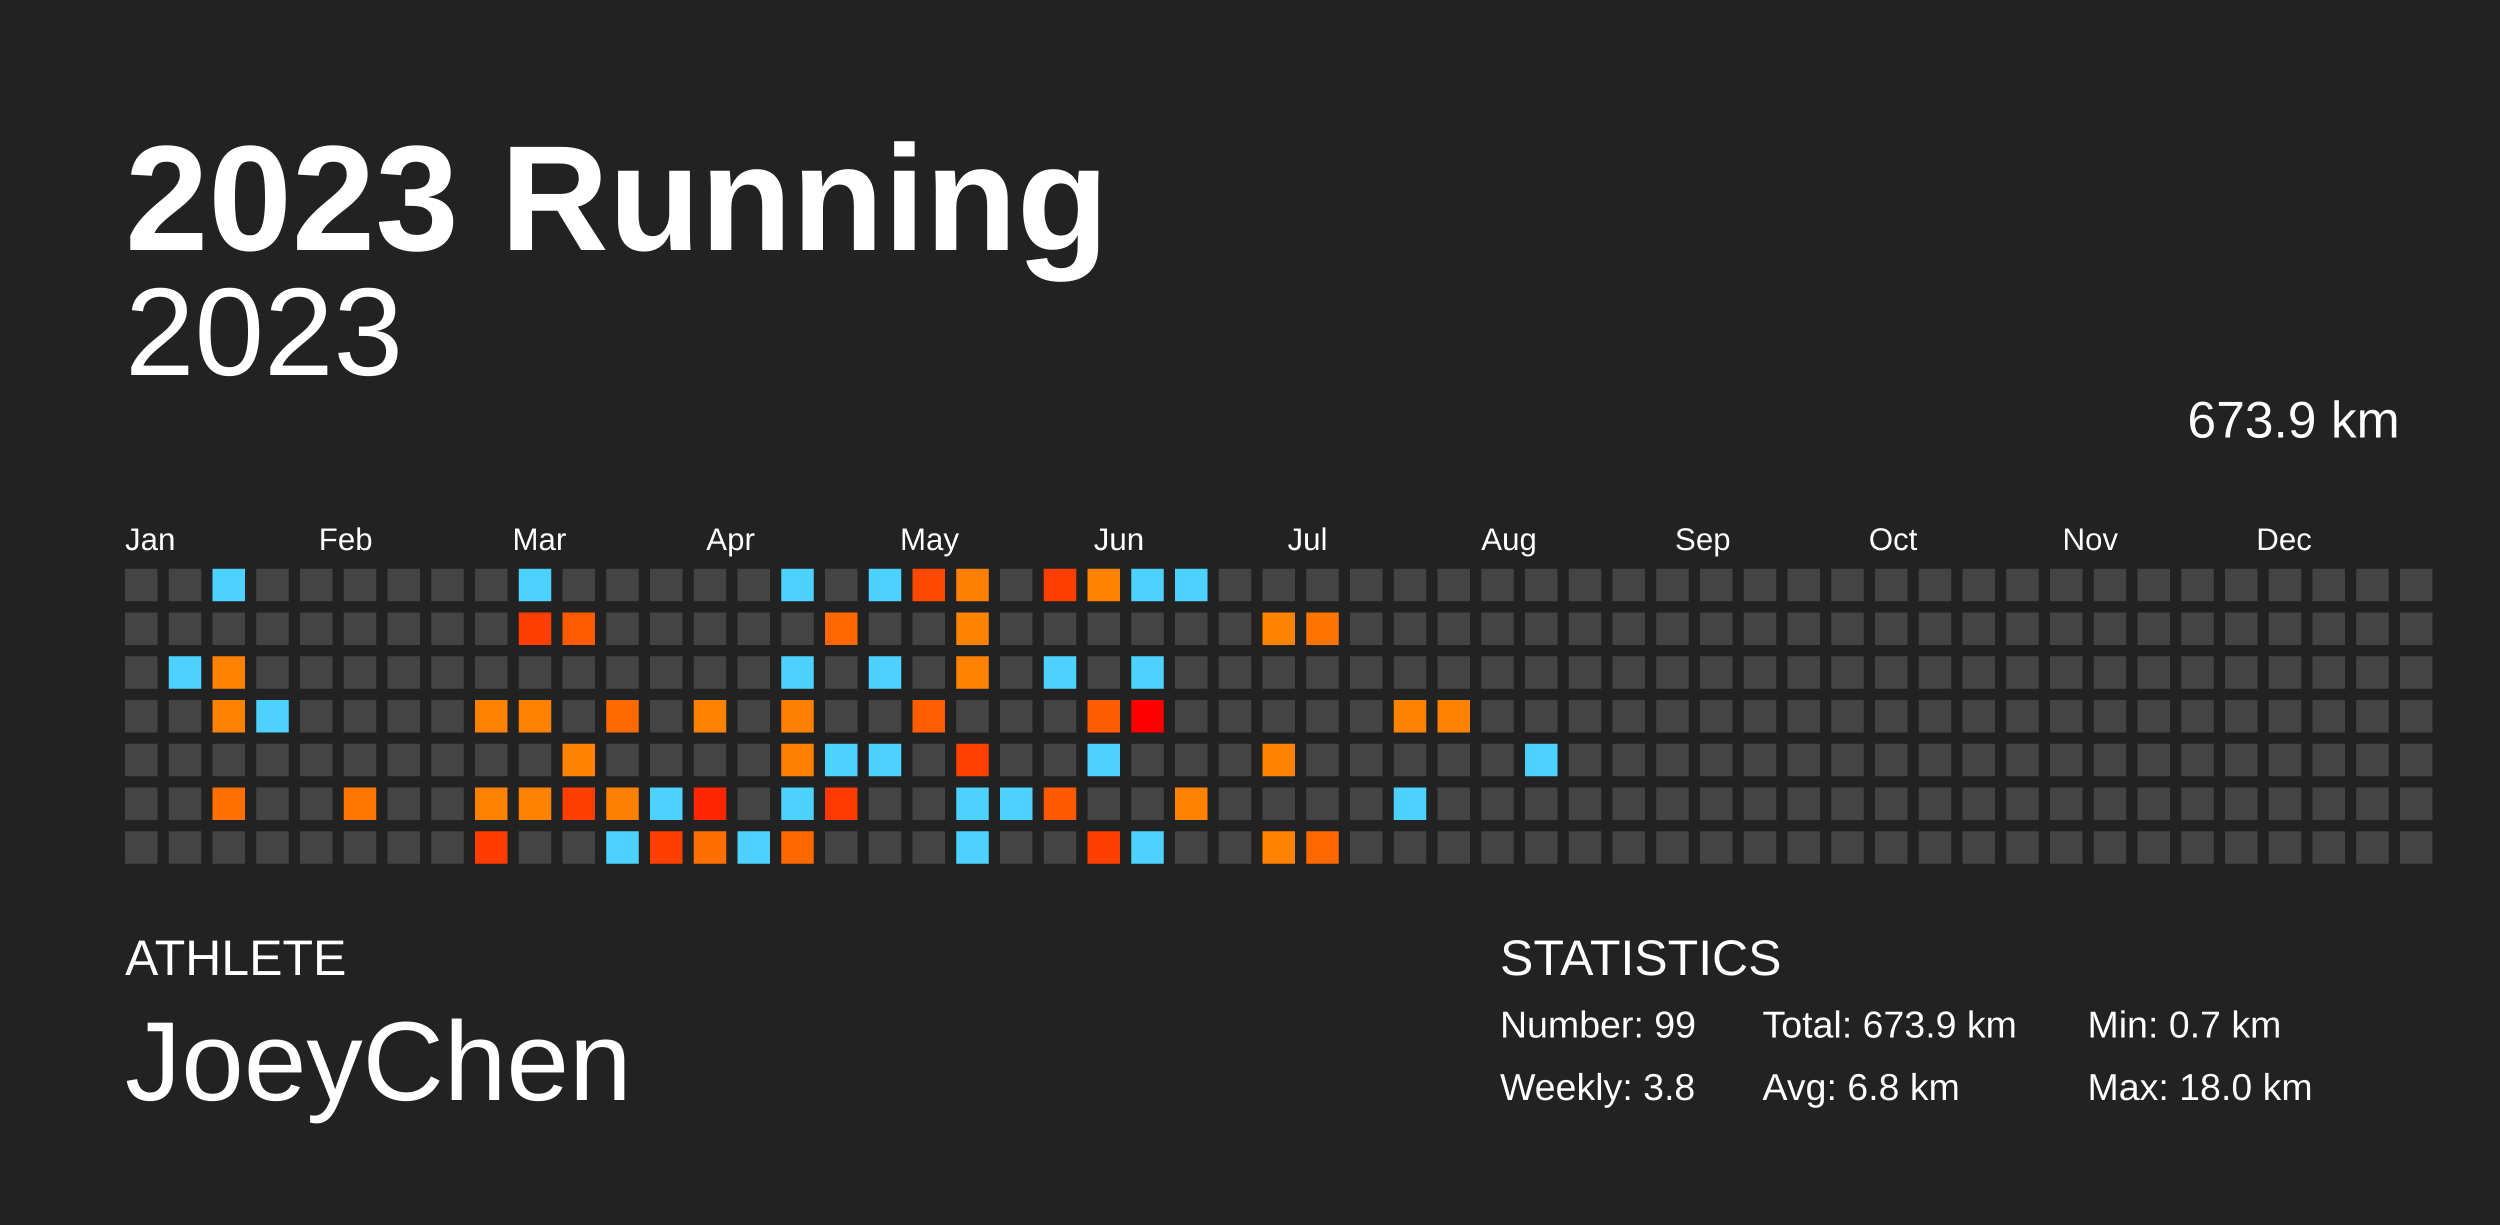
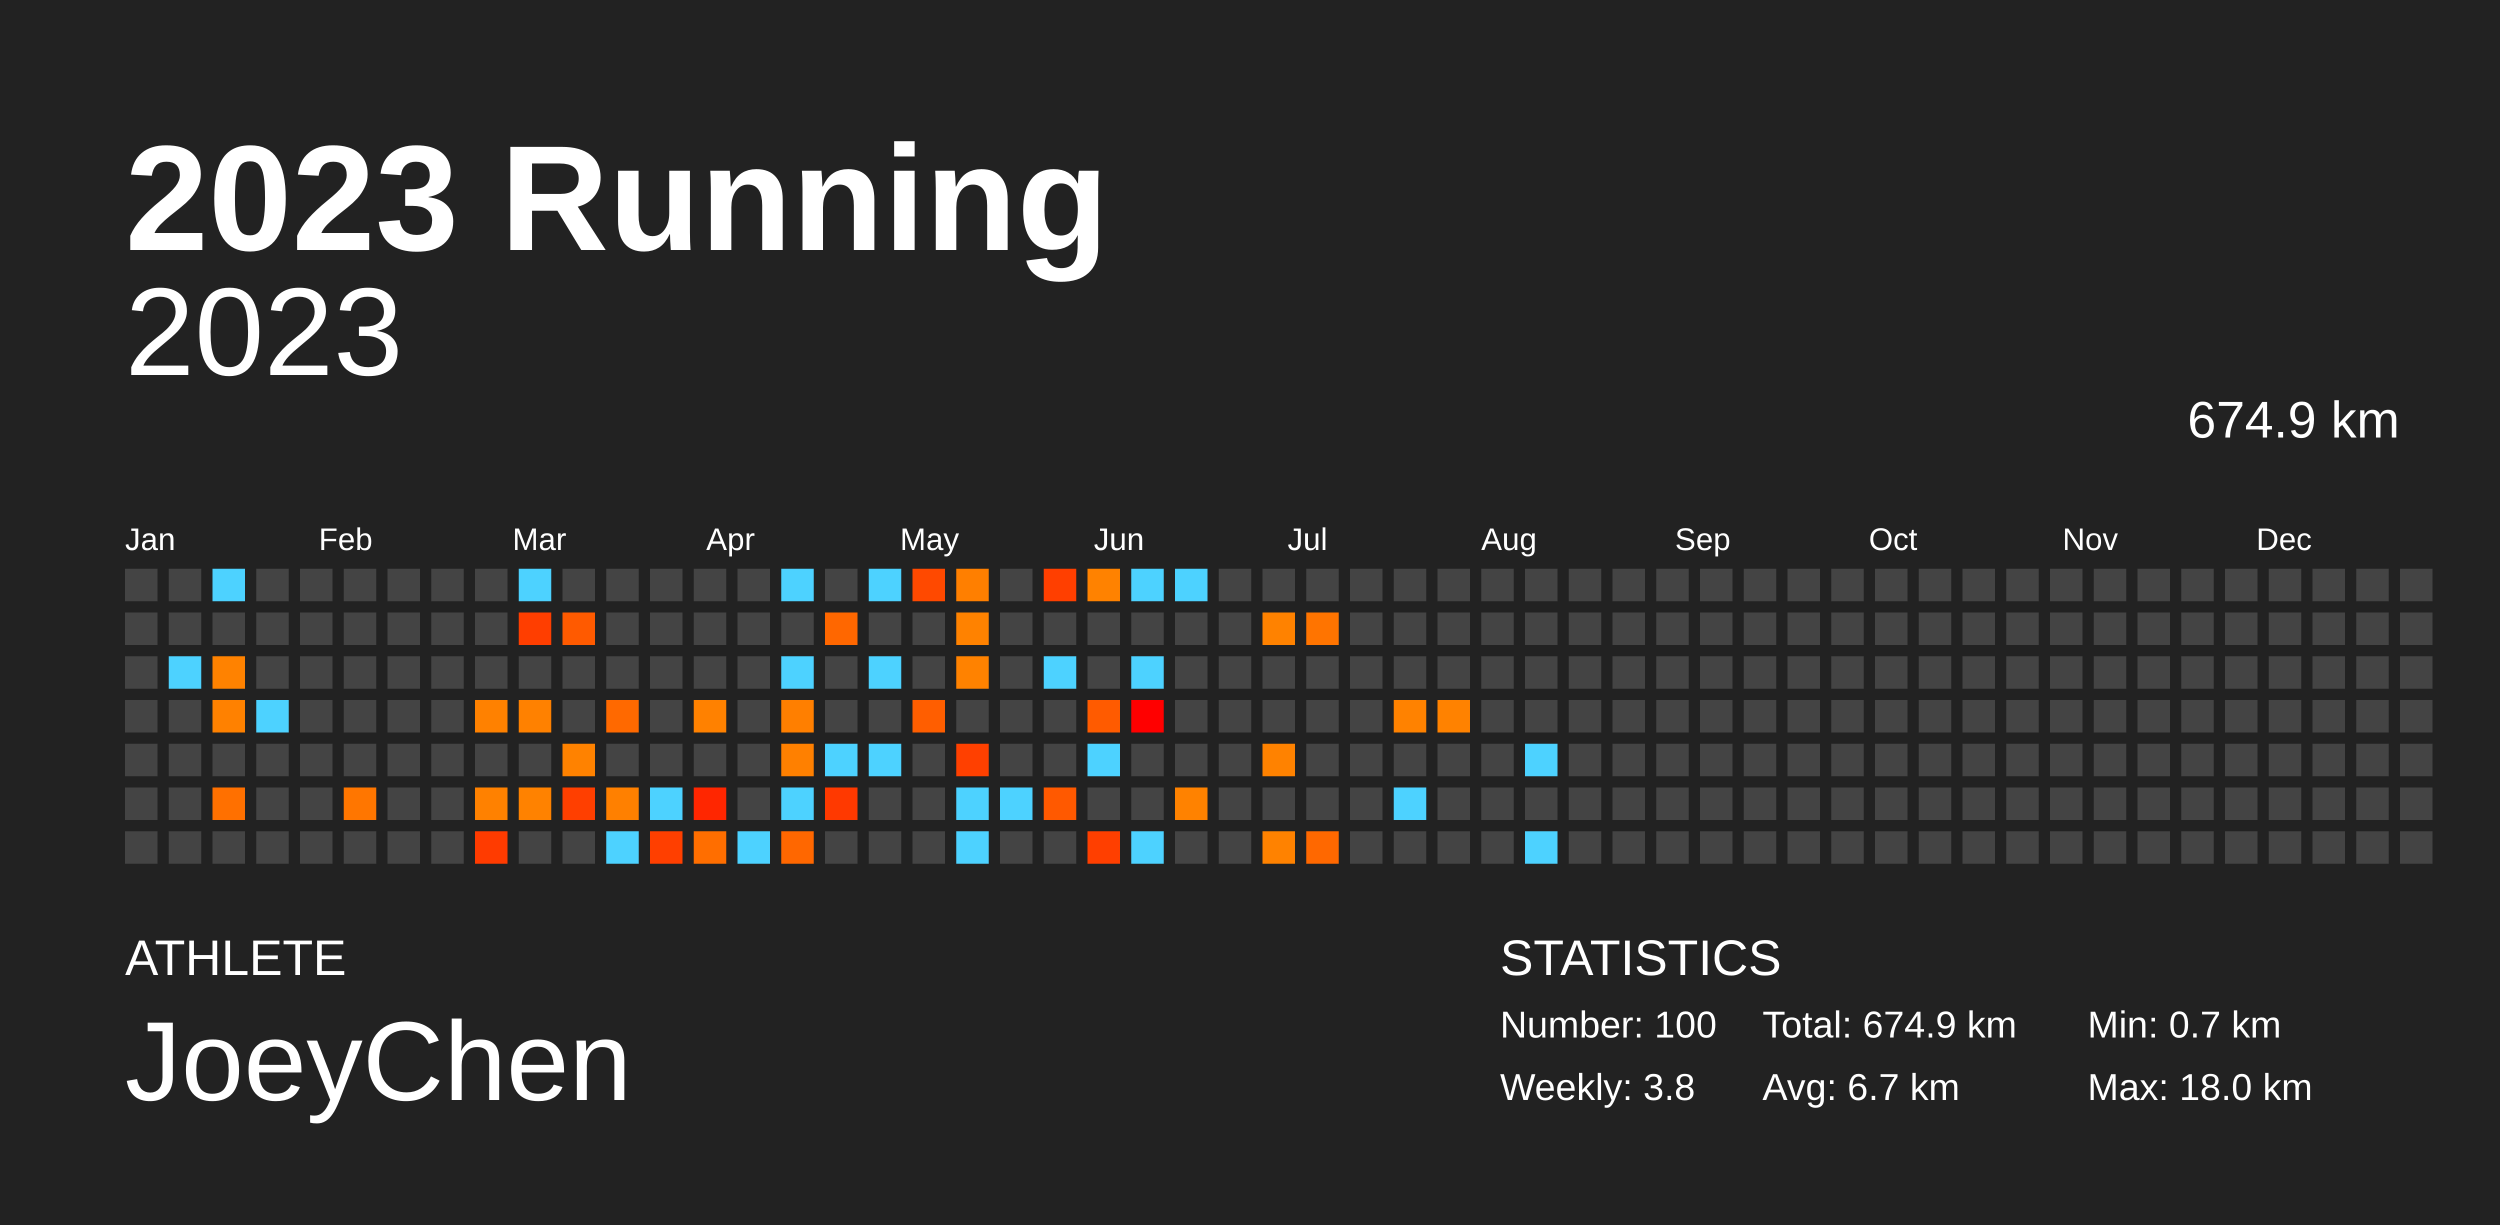
<svg xmlns="http://www.w3.org/2000/svg" baseProfile="full" height="98mm" version="1.1" viewBox="0,0,200,98" width="200mm">
  <defs />
  <rect fill="#222222" height="98" width="200" x="0" y="0" />
  <text fill="#FFFFFF" style="font-size:12px; font-family:Arial; font-weight:bold;" x="10" y="20">2023 Running</text>
  <text fill="#FFFFFF" style="font-size:4px; font-family:Arial" x="10" y="78">ATHLETE</text>
  <text fill="#FFFFFF" style="font-size:9px; font-family:Arial" x="10" y="88">JoeyChen</text>
  <text fill="#FFFFFF" style="font-size:4px; font-family:Arial" x="120" y="78">STATISTICS</text>
-   <text fill="#FFFFFF" style="font-size:3px; font-family:Arial" x="120" y="83">Number: 99</text>
+   <text fill="#FFFFFF" style="font-size:3px; font-family:Arial" x="120" y="83">Number: 100</text>
  <text fill="#FFFFFF" style="font-size:3px; font-family:Arial" x="120" y="88">Weekly: 3.8</text>
-   <text fill="#FFFFFF" style="font-size:3px; font-family:Arial" x="141" y="83">Total: 673.9 km</text>
-   <text fill="#FFFFFF" style="font-size:3px; font-family:Arial" x="141" y="88">Avg: 6.8 km</text>
+   <text fill="#FFFFFF" style="font-size:3px; font-family:Arial" x="141" y="83">Total: 674.9 km</text>
+   <text fill="#FFFFFF" style="font-size:3px; font-family:Arial" x="141" y="88">Avg: 6.7 km</text>
  <text fill="#FFFFFF" style="font-size:3px; font-family:Arial" x="167" y="83">Min: 0.7 km</text>
  <text fill="#FFFFFF" style="font-size:3px; font-family:Arial" x="167" y="88">Max: 18.0 km</text>
  <text alignment-baseline="hanging" fill="#FFFFFF" style="font-size:10.0px; font-family:Arial;" x="10" y="30">2023</text>
-   <text alignment-baseline="hanging" fill="#FFFFFF" style="font-size:4.125px; font-family:Arial;" x="175" y="35">673.9 km</text>
+   <text alignment-baseline="hanging" fill="#FFFFFF" style="font-size:4.125px; font-family:Arial;" x="175" y="35">674.9 km</text>
  <text fill="#FFFFFF" style="font-size:2.5px; font-family:Arial" x="10.0" y="44">Jan</text>
  <text fill="#FFFFFF" style="font-size:2.5px; font-family:Arial" x="25.5" y="44">Feb</text>
  <text fill="#FFFFFF" style="font-size:2.5px; font-family:Arial" x="41.0" y="44">Mar</text>
  <text fill="#FFFFFF" style="font-size:2.5px; font-family:Arial" x="56.5" y="44">Apr</text>
  <text fill="#FFFFFF" style="font-size:2.5px; font-family:Arial" x="72.0" y="44">May</text>
  <text fill="#FFFFFF" style="font-size:2.5px; font-family:Arial" x="87.5" y="44">Jun</text>
  <text fill="#FFFFFF" style="font-size:2.5px; font-family:Arial" x="103.0" y="44">Jul</text>
  <text fill="#FFFFFF" style="font-size:2.5px; font-family:Arial" x="118.5" y="44">Aug</text>
  <text fill="#FFFFFF" style="font-size:2.5px; font-family:Arial" x="134.0" y="44">Sep</text>
  <text fill="#FFFFFF" style="font-size:2.5px; font-family:Arial" x="149.5" y="44">Oct</text>
  <text fill="#FFFFFF" style="font-size:2.5px; font-family:Arial" x="165.0" y="44">Nov</text>
  <text fill="#FFFFFF" style="font-size:2.5px; font-family:Arial" x="180.5" y="44">Dec</text>
  <rect fill="#444444" height="2.6" width="2.6" x="10.0" y="45.5" />
  <rect fill="#444444" height="2.6" width="2.6" x="10.0" y="49.0" />
  <rect fill="#444444" height="2.6" width="2.6" x="10.0" y="52.5" />
  <rect fill="#444444" height="2.6" width="2.6" x="10.0" y="56.0" />
  <rect fill="#444444" height="2.6" width="2.6" x="10.0" y="59.5" />
  <rect fill="#444444" height="2.6" width="2.6" x="10.0" y="63.0" />
  <rect fill="#444444" height="2.6" width="2.6" x="10.0" y="66.5" />
  <rect fill="#444444" height="2.6" width="2.6" x="13.5" y="45.5" />
  <rect fill="#444444" height="2.6" width="2.6" x="13.5" y="49.0" />
  <rect fill="#4dd2ff" height="2.6" width="2.6" x="13.5" y="52.5" />
  <rect fill="#444444" height="2.6" width="2.6" x="13.5" y="56.0" />
  <rect fill="#444444" height="2.6" width="2.6" x="13.5" y="59.5" />
  <rect fill="#444444" height="2.6" width="2.6" x="13.5" y="63.0" />
  <rect fill="#444444" height="2.6" width="2.6" x="13.5" y="66.5" />
  <rect fill="#4dd2ff" height="2.6" width="2.6" x="17.0" y="45.5" />
  <rect fill="#444444" height="2.6" width="2.6" x="17.0" y="49.0" />
  <rect fill="#ff8200" height="2.6" width="2.6" x="17.0" y="52.5" />
  <rect fill="#ff8100" height="2.6" width="2.6" x="17.0" y="56.0" />
  <rect fill="#444444" height="2.6" width="2.6" x="17.0" y="59.5" />
  <rect fill="#ff7000" height="2.6" width="2.6" x="17.0" y="63.0" />
  <rect fill="#444444" height="2.6" width="2.6" x="17.0" y="66.5" />
  <rect fill="#444444" height="2.6" width="2.6" x="20.5" y="45.5" />
  <rect fill="#444444" height="2.6" width="2.6" x="20.5" y="49.0" />
  <rect fill="#444444" height="2.6" width="2.6" x="20.5" y="52.5" />
  <rect fill="#4dd2ff" height="2.6" width="2.6" x="20.5" y="56.0" />
  <rect fill="#444444" height="2.6" width="2.6" x="20.5" y="59.5" />
  <rect fill="#444444" height="2.6" width="2.6" x="20.5" y="63.0" />
  <rect fill="#444444" height="2.6" width="2.6" x="20.5" y="66.5" />
  <rect fill="#444444" height="2.6" width="2.6" x="24.0" y="45.5" />
  <rect fill="#444444" height="2.6" width="2.6" x="24.0" y="49.0" />
  <rect fill="#444444" height="2.6" width="2.6" x="24.0" y="52.5" />
  <rect fill="#444444" height="2.6" width="2.6" x="24.0" y="56.0" />
  <rect fill="#444444" height="2.6" width="2.6" x="24.0" y="59.5" />
  <rect fill="#444444" height="2.6" width="2.6" x="24.0" y="63.0" />
  <rect fill="#444444" height="2.6" width="2.6" x="24.0" y="66.5" />
  <rect fill="#444444" height="2.6" width="2.6" x="27.5" y="45.5" />
  <rect fill="#444444" height="2.6" width="2.6" x="27.5" y="49.0" />
  <rect fill="#444444" height="2.6" width="2.6" x="27.5" y="52.5" />
  <rect fill="#444444" height="2.6" width="2.6" x="27.5" y="56.0" />
  <rect fill="#444444" height="2.6" width="2.6" x="27.5" y="59.5" />
  <rect fill="#ff7600" height="2.6" width="2.6" x="27.5" y="63.0" />
  <rect fill="#444444" height="2.6" width="2.6" x="27.5" y="66.5" />
  <rect fill="#444444" height="2.6" width="2.6" x="31.0" y="45.5" />
  <rect fill="#444444" height="2.6" width="2.6" x="31.0" y="49.0" />
  <rect fill="#444444" height="2.6" width="2.6" x="31.0" y="52.5" />
  <rect fill="#444444" height="2.6" width="2.6" x="31.0" y="56.0" />
  <rect fill="#444444" height="2.6" width="2.6" x="31.0" y="59.5" />
  <rect fill="#444444" height="2.6" width="2.6" x="31.0" y="63.0" />
  <rect fill="#444444" height="2.6" width="2.6" x="31.0" y="66.5" />
  <rect fill="#444444" height="2.6" width="2.6" x="34.5" y="45.5" />
  <rect fill="#444444" height="2.6" width="2.6" x="34.5" y="49.0" />
  <rect fill="#444444" height="2.6" width="2.6" x="34.5" y="52.5" />
  <rect fill="#444444" height="2.6" width="2.6" x="34.5" y="56.0" />
  <rect fill="#444444" height="2.6" width="2.6" x="34.5" y="59.5" />
  <rect fill="#444444" height="2.6" width="2.6" x="34.5" y="63.0" />
  <rect fill="#444444" height="2.6" width="2.6" x="34.5" y="66.5" />
  <rect fill="#444444" height="2.6" width="2.6" x="38.0" y="45.5" />
  <rect fill="#444444" height="2.6" width="2.6" x="38.0" y="49.0" />
  <rect fill="#444444" height="2.6" width="2.6" x="38.0" y="52.5" />
  <rect fill="#ff8100" height="2.6" width="2.6" x="38.0" y="56.0" />
  <rect fill="#444444" height="2.6" width="2.6" x="38.0" y="59.5" />
  <rect fill="#ff8100" height="2.6" width="2.6" x="38.0" y="63.0" />
  <rect fill="#ff3b00" height="2.6" width="2.6" x="38.0" y="66.5" />
  <rect fill="#4dd2ff" height="2.6" width="2.6" x="41.5" y="45.5" />
  <rect fill="#ff3e00" height="2.6" width="2.6" x="41.5" y="49.0" />
  <rect fill="#444444" height="2.6" width="2.6" x="41.5" y="52.5" />
  <rect fill="#ff8100" height="2.6" width="2.6" x="41.5" y="56.0" />
  <rect fill="#444444" height="2.6" width="2.6" x="41.5" y="59.5" />
  <rect fill="#ff8200" height="2.6" width="2.6" x="41.5" y="63.0" />
  <rect fill="#444444" height="2.6" width="2.6" x="41.5" y="66.5" />
  <rect fill="#444444" height="2.6" width="2.6" x="45.0" y="45.5" />
  <rect fill="#ff5a00" height="2.6" width="2.6" x="45.0" y="49.0" />
  <rect fill="#444444" height="2.6" width="2.6" x="45.0" y="52.5" />
  <rect fill="#444444" height="2.6" width="2.6" x="45.0" y="56.0" />
  <rect fill="#ff8200" height="2.6" width="2.6" x="45.0" y="59.5" />
  <rect fill="#ff3f00" height="2.6" width="2.6" x="45.0" y="63.0" />
  <rect fill="#444444" height="2.6" width="2.6" x="45.0" y="66.5" />
  <rect fill="#444444" height="2.6" width="2.6" x="48.5" y="45.5" />
  <rect fill="#444444" height="2.6" width="2.6" x="48.5" y="49.0" />
  <rect fill="#444444" height="2.6" width="2.6" x="48.5" y="52.5" />
  <rect fill="#ff6900" height="2.6" width="2.6" x="48.5" y="56.0" />
  <rect fill="#444444" height="2.6" width="2.6" x="48.5" y="59.5" />
  <rect fill="#ff8000" height="2.6" width="2.6" x="48.5" y="63.0" />
  <rect fill="#4dd2ff" height="2.6" width="2.6" x="48.5" y="66.5" />
  <rect fill="#444444" height="2.6" width="2.6" x="52.0" y="45.5" />
  <rect fill="#444444" height="2.6" width="2.6" x="52.0" y="49.0" />
  <rect fill="#444444" height="2.6" width="2.6" x="52.0" y="52.5" />
  <rect fill="#444444" height="2.6" width="2.6" x="52.0" y="56.0" />
  <rect fill="#444444" height="2.6" width="2.6" x="52.0" y="59.5" />
  <rect fill="#4dd2ff" height="2.6" width="2.6" x="52.0" y="63.0" />
  <rect fill="#ff3f00" height="2.6" width="2.6" x="52.0" y="66.5" />
  <rect fill="#444444" height="2.6" width="2.6" x="55.5" y="45.5" />
  <rect fill="#444444" height="2.6" width="2.6" x="55.5" y="49.0" />
  <rect fill="#444444" height="2.6" width="2.6" x="55.5" y="52.5" />
  <rect fill="#ff8100" height="2.6" width="2.6" x="55.5" y="56.0" />
  <rect fill="#444444" height="2.6" width="2.6" x="55.5" y="59.5" />
  <rect fill="#ff2600" height="2.6" width="2.6" x="55.5" y="63.0" />
  <rect fill="#ff6e00" height="2.6" width="2.6" x="55.5" y="66.5" />
  <rect fill="#444444" height="2.6" width="2.6" x="59.0" y="45.5" />
  <rect fill="#444444" height="2.6" width="2.6" x="59.0" y="49.0" />
  <rect fill="#444444" height="2.6" width="2.6" x="59.0" y="52.5" />
  <rect fill="#444444" height="2.6" width="2.6" x="59.0" y="56.0" />
  <rect fill="#444444" height="2.6" width="2.6" x="59.0" y="59.5" />
  <rect fill="#444444" height="2.6" width="2.6" x="59.0" y="63.0" />
  <rect fill="#4dd2ff" height="2.6" width="2.6" x="59.0" y="66.5" />
  <rect fill="#4dd2ff" height="2.6" width="2.6" x="62.5" y="45.5" />
  <rect fill="#444444" height="2.6" width="2.6" x="62.5" y="49.0" />
  <rect fill="#4dd2ff" height="2.6" width="2.6" x="62.5" y="52.5" />
  <rect fill="#ff7f00" height="2.6" width="2.6" x="62.5" y="56.0" />
  <rect fill="#ff8000" height="2.6" width="2.6" x="62.5" y="59.5" />
  <rect fill="#4dd2ff" height="2.6" width="2.6" x="62.5" y="63.0" />
  <rect fill="#ff6700" height="2.6" width="2.6" x="62.5" y="66.5" />
  <rect fill="#444444" height="2.6" width="2.6" x="66.0" y="45.5" />
  <rect fill="#ff6700" height="2.6" width="2.6" x="66.0" y="49.0" />
  <rect fill="#444444" height="2.6" width="2.6" x="66.0" y="52.5" />
  <rect fill="#444444" height="2.6" width="2.6" x="66.0" y="56.0" />
  <rect fill="#4dd2ff" height="2.6" width="2.6" x="66.0" y="59.5" />
  <rect fill="#ff3900" height="2.6" width="2.6" x="66.0" y="63.0" />
  <rect fill="#444444" height="2.6" width="2.6" x="66.0" y="66.5" />
  <rect fill="#4dd2ff" height="2.6" width="2.6" x="69.5" y="45.5" />
  <rect fill="#444444" height="2.6" width="2.6" x="69.5" y="49.0" />
  <rect fill="#4dd2ff" height="2.6" width="2.6" x="69.5" y="52.5" />
  <rect fill="#444444" height="2.6" width="2.6" x="69.5" y="56.0" />
  <rect fill="#4dd2ff" height="2.6" width="2.6" x="69.5" y="59.5" />
  <rect fill="#444444" height="2.6" width="2.6" x="69.5" y="63.0" />
  <rect fill="#444444" height="2.6" width="2.6" x="69.5" y="66.5" />
  <rect fill="#ff4900" height="2.6" width="2.6" x="73.0" y="45.5" />
  <rect fill="#444444" height="2.6" width="2.6" x="73.0" y="49.0" />
  <rect fill="#444444" height="2.6" width="2.6" x="73.0" y="52.5" />
  <rect fill="#ff5e00" height="2.6" width="2.6" x="73.0" y="56.0" />
  <rect fill="#444444" height="2.6" width="2.6" x="73.0" y="59.5" />
  <rect fill="#444444" height="2.6" width="2.6" x="73.0" y="63.0" />
  <rect fill="#444444" height="2.6" width="2.6" x="73.0" y="66.5" />
  <rect fill="#ff7f00" height="2.6" width="2.6" x="76.5" y="45.5" />
  <rect fill="#ff8200" height="2.6" width="2.6" x="76.5" y="49.0" />
  <rect fill="#ff8200" height="2.6" width="2.6" x="76.5" y="52.5" />
  <rect fill="#444444" height="2.6" width="2.6" x="76.5" y="56.0" />
  <rect fill="#ff4000" height="2.6" width="2.6" x="76.5" y="59.5" />
  <rect fill="#4dd2ff" height="2.6" width="2.6" x="76.5" y="63.0" />
  <rect fill="#4dd2ff" height="2.6" width="2.6" x="76.5" y="66.5" />
  <rect fill="#444444" height="2.6" width="2.6" x="80.0" y="45.5" />
  <rect fill="#444444" height="2.6" width="2.6" x="80.0" y="49.0" />
  <rect fill="#444444" height="2.6" width="2.6" x="80.0" y="52.5" />
  <rect fill="#444444" height="2.6" width="2.6" x="80.0" y="56.0" />
  <rect fill="#444444" height="2.6" width="2.6" x="80.0" y="59.5" />
  <rect fill="#4dd2ff" height="2.6" width="2.6" x="80.0" y="63.0" />
  <rect fill="#444444" height="2.6" width="2.6" x="80.0" y="66.5" />
  <rect fill="#ff3f00" height="2.6" width="2.6" x="83.5" y="45.5" />
  <rect fill="#444444" height="2.6" width="2.6" x="83.5" y="49.0" />
  <rect fill="#4dd2ff" height="2.6" width="2.6" x="83.5" y="52.5" />
  <rect fill="#444444" height="2.6" width="2.6" x="83.5" y="56.0" />
  <rect fill="#444444" height="2.6" width="2.6" x="83.5" y="59.5" />
  <rect fill="#ff5900" height="2.6" width="2.6" x="83.5" y="63.0" />
  <rect fill="#444444" height="2.6" width="2.6" x="83.5" y="66.5" />
  <rect fill="#ff8200" height="2.6" width="2.6" x="87.0" y="45.5" />
  <rect fill="#444444" height="2.6" width="2.6" x="87.0" y="49.0" />
  <rect fill="#444444" height="2.6" width="2.6" x="87.0" y="52.5" />
  <rect fill="#ff5b00" height="2.6" width="2.6" x="87.0" y="56.0" />
  <rect fill="#4dd2ff" height="2.6" width="2.6" x="87.0" y="59.5" />
  <rect fill="#444444" height="2.6" width="2.6" x="87.0" y="63.0" />
  <rect fill="#ff3f00" height="2.6" width="2.6" x="87.0" y="66.5" />
  <rect fill="#4dd2ff" height="2.6" width="2.6" x="90.5" y="45.5" />
  <rect fill="#444444" height="2.6" width="2.6" x="90.5" y="49.0" />
  <rect fill="#4dd2ff" height="2.6" width="2.6" x="90.5" y="52.5" />
  <rect fill="#ff0000" height="2.6" width="2.6" x="90.5" y="56.0" />
  <rect fill="#444444" height="2.6" width="2.6" x="90.5" y="59.5" />
  <rect fill="#444444" height="2.6" width="2.6" x="90.5" y="63.0" />
  <rect fill="#4dd2ff" height="2.6" width="2.6" x="90.5" y="66.5" />
  <rect fill="#4dd2ff" height="2.6" width="2.6" x="94.0" y="45.5" />
  <rect fill="#444444" height="2.6" width="2.6" x="94.0" y="49.0" />
  <rect fill="#444444" height="2.6" width="2.6" x="94.0" y="52.5" />
  <rect fill="#444444" height="2.6" width="2.6" x="94.0" y="56.0" />
  <rect fill="#444444" height="2.6" width="2.6" x="94.0" y="59.5" />
  <rect fill="#ff8200" height="2.6" width="2.6" x="94.0" y="63.0" />
  <rect fill="#444444" height="2.6" width="2.6" x="94.0" y="66.5" />
  <rect fill="#444444" height="2.6" width="2.6" x="97.5" y="45.5" />
  <rect fill="#444444" height="2.6" width="2.6" x="97.5" y="49.0" />
  <rect fill="#444444" height="2.6" width="2.6" x="97.5" y="52.5" />
  <rect fill="#444444" height="2.6" width="2.6" x="97.5" y="56.0" />
  <rect fill="#444444" height="2.6" width="2.6" x="97.5" y="59.5" />
  <rect fill="#444444" height="2.6" width="2.6" x="97.5" y="63.0" />
  <rect fill="#444444" height="2.6" width="2.6" x="97.5" y="66.5" />
  <rect fill="#444444" height="2.6" width="2.6" x="101.0" y="45.5" />
  <rect fill="#ff8200" height="2.6" width="2.6" x="101.0" y="49.0" />
  <rect fill="#444444" height="2.6" width="2.6" x="101.0" y="52.5" />
  <rect fill="#444444" height="2.6" width="2.6" x="101.0" y="56.0" />
  <rect fill="#ff8200" height="2.6" width="2.6" x="101.0" y="59.5" />
  <rect fill="#444444" height="2.6" width="2.6" x="101.0" y="63.0" />
  <rect fill="#ff8200" height="2.6" width="2.6" x="101.0" y="66.5" />
  <rect fill="#444444" height="2.6" width="2.6" x="104.5" y="45.5" />
  <rect fill="#ff7400" height="2.6" width="2.6" x="104.5" y="49.0" />
  <rect fill="#444444" height="2.6" width="2.6" x="104.5" y="52.5" />
  <rect fill="#444444" height="2.6" width="2.6" x="104.5" y="56.0" />
  <rect fill="#444444" height="2.6" width="2.6" x="104.5" y="59.5" />
  <rect fill="#444444" height="2.6" width="2.6" x="104.5" y="63.0" />
  <rect fill="#ff6800" height="2.6" width="2.6" x="104.5" y="66.5" />
  <rect fill="#444444" height="2.6" width="2.6" x="108.0" y="45.5" />
  <rect fill="#444444" height="2.6" width="2.6" x="108.0" y="49.0" />
  <rect fill="#444444" height="2.6" width="2.6" x="108.0" y="52.5" />
  <rect fill="#444444" height="2.6" width="2.6" x="108.0" y="56.0" />
  <rect fill="#444444" height="2.6" width="2.6" x="108.0" y="59.5" />
  <rect fill="#444444" height="2.6" width="2.6" x="108.0" y="63.0" />
  <rect fill="#444444" height="2.6" width="2.6" x="108.0" y="66.5" />
  <rect fill="#444444" height="2.6" width="2.6" x="111.5" y="45.5" />
  <rect fill="#444444" height="2.6" width="2.6" x="111.5" y="49.0" />
  <rect fill="#444444" height="2.6" width="2.6" x="111.5" y="52.5" />
  <rect fill="#ff8200" height="2.6" width="2.6" x="111.5" y="56.0" />
  <rect fill="#444444" height="2.6" width="2.6" x="111.5" y="59.5" />
  <rect fill="#4dd2ff" height="2.6" width="2.6" x="111.5" y="63.0" />
  <rect fill="#444444" height="2.6" width="2.6" x="111.5" y="66.5" />
  <rect fill="#444444" height="2.6" width="2.6" x="115.0" y="45.5" />
  <rect fill="#444444" height="2.6" width="2.6" x="115.0" y="49.0" />
  <rect fill="#444444" height="2.6" width="2.6" x="115.0" y="52.5" />
  <rect fill="#ff8200" height="2.6" width="2.6" x="115.0" y="56.0" />
  <rect fill="#444444" height="2.6" width="2.6" x="115.0" y="59.5" />
  <rect fill="#444444" height="2.6" width="2.6" x="115.0" y="63.0" />
  <rect fill="#444444" height="2.6" width="2.6" x="115.0" y="66.5" />
  <rect fill="#444444" height="2.6" width="2.6" x="118.5" y="45.5" />
  <rect fill="#444444" height="2.6" width="2.6" x="118.5" y="49.0" />
  <rect fill="#444444" height="2.6" width="2.6" x="118.5" y="52.5" />
  <rect fill="#444444" height="2.6" width="2.6" x="118.5" y="56.0" />
  <rect fill="#444444" height="2.6" width="2.6" x="118.5" y="59.5" />
  <rect fill="#444444" height="2.6" width="2.6" x="118.5" y="63.0" />
  <rect fill="#444444" height="2.6" width="2.6" x="118.5" y="66.5" />
  <rect fill="#444444" height="2.6" width="2.6" x="122.0" y="45.5" />
  <rect fill="#444444" height="2.6" width="2.6" x="122.0" y="49.0" />
  <rect fill="#444444" height="2.6" width="2.6" x="122.0" y="52.5" />
  <rect fill="#444444" height="2.6" width="2.6" x="122.0" y="56.0" />
  <rect fill="#4dd2ff" height="2.6" width="2.6" x="122.0" y="59.5" />
  <rect fill="#444444" height="2.6" width="2.6" x="122.0" y="63.0" />
-   <rect fill="#444444" height="2.6" width="2.6" x="122.0" y="66.5" />
+   <rect fill="#4dd2ff" height="2.6" width="2.6" x="122.0" y="66.5" />
  <rect fill="#444444" height="2.6" width="2.6" x="125.5" y="45.5" />
  <rect fill="#444444" height="2.6" width="2.6" x="125.5" y="49.0" />
  <rect fill="#444444" height="2.6" width="2.6" x="125.5" y="52.5" />
  <rect fill="#444444" height="2.6" width="2.6" x="125.5" y="56.0" />
  <rect fill="#444444" height="2.6" width="2.6" x="125.5" y="59.5" />
  <rect fill="#444444" height="2.6" width="2.6" x="125.5" y="63.0" />
  <rect fill="#444444" height="2.6" width="2.6" x="125.5" y="66.5" />
  <rect fill="#444444" height="2.6" width="2.6" x="129.0" y="45.5" />
  <rect fill="#444444" height="2.6" width="2.6" x="129.0" y="49.0" />
  <rect fill="#444444" height="2.6" width="2.6" x="129.0" y="52.5" />
  <rect fill="#444444" height="2.6" width="2.6" x="129.0" y="56.0" />
  <rect fill="#444444" height="2.6" width="2.6" x="129.0" y="59.5" />
  <rect fill="#444444" height="2.6" width="2.6" x="129.0" y="63.0" />
  <rect fill="#444444" height="2.6" width="2.6" x="129.0" y="66.5" />
  <rect fill="#444444" height="2.6" width="2.6" x="132.5" y="45.5" />
  <rect fill="#444444" height="2.6" width="2.6" x="132.5" y="49.0" />
  <rect fill="#444444" height="2.6" width="2.6" x="132.5" y="52.5" />
  <rect fill="#444444" height="2.6" width="2.6" x="132.5" y="56.0" />
  <rect fill="#444444" height="2.6" width="2.6" x="132.5" y="59.5" />
  <rect fill="#444444" height="2.6" width="2.6" x="132.5" y="63.0" />
  <rect fill="#444444" height="2.6" width="2.6" x="132.5" y="66.5" />
  <rect fill="#444444" height="2.6" width="2.6" x="136.0" y="45.5" />
  <rect fill="#444444" height="2.6" width="2.6" x="136.0" y="49.0" />
  <rect fill="#444444" height="2.6" width="2.6" x="136.0" y="52.5" />
  <rect fill="#444444" height="2.6" width="2.6" x="136.0" y="56.0" />
  <rect fill="#444444" height="2.6" width="2.6" x="136.0" y="59.5" />
  <rect fill="#444444" height="2.6" width="2.6" x="136.0" y="63.0" />
  <rect fill="#444444" height="2.6" width="2.6" x="136.0" y="66.5" />
  <rect fill="#444444" height="2.6" width="2.6" x="139.5" y="45.5" />
  <rect fill="#444444" height="2.6" width="2.6" x="139.5" y="49.0" />
  <rect fill="#444444" height="2.6" width="2.6" x="139.5" y="52.5" />
  <rect fill="#444444" height="2.6" width="2.6" x="139.5" y="56.0" />
  <rect fill="#444444" height="2.6" width="2.6" x="139.5" y="59.5" />
  <rect fill="#444444" height="2.6" width="2.6" x="139.5" y="63.0" />
  <rect fill="#444444" height="2.6" width="2.6" x="139.5" y="66.5" />
  <rect fill="#444444" height="2.6" width="2.6" x="143.0" y="45.5" />
  <rect fill="#444444" height="2.6" width="2.6" x="143.0" y="49.0" />
  <rect fill="#444444" height="2.6" width="2.6" x="143.0" y="52.5" />
  <rect fill="#444444" height="2.6" width="2.6" x="143.0" y="56.0" />
  <rect fill="#444444" height="2.6" width="2.6" x="143.0" y="59.5" />
  <rect fill="#444444" height="2.6" width="2.6" x="143.0" y="63.0" />
  <rect fill="#444444" height="2.6" width="2.6" x="143.0" y="66.5" />
  <rect fill="#444444" height="2.6" width="2.6" x="146.5" y="45.5" />
  <rect fill="#444444" height="2.6" width="2.6" x="146.5" y="49.0" />
  <rect fill="#444444" height="2.6" width="2.6" x="146.5" y="52.5" />
  <rect fill="#444444" height="2.6" width="2.6" x="146.5" y="56.0" />
  <rect fill="#444444" height="2.6" width="2.6" x="146.5" y="59.5" />
  <rect fill="#444444" height="2.6" width="2.6" x="146.5" y="63.0" />
  <rect fill="#444444" height="2.6" width="2.6" x="146.5" y="66.5" />
  <rect fill="#444444" height="2.6" width="2.6" x="150.0" y="45.5" />
  <rect fill="#444444" height="2.6" width="2.6" x="150.0" y="49.0" />
  <rect fill="#444444" height="2.6" width="2.6" x="150.0" y="52.5" />
  <rect fill="#444444" height="2.6" width="2.6" x="150.0" y="56.0" />
  <rect fill="#444444" height="2.6" width="2.6" x="150.0" y="59.5" />
  <rect fill="#444444" height="2.6" width="2.6" x="150.0" y="63.0" />
  <rect fill="#444444" height="2.6" width="2.6" x="150.0" y="66.5" />
  <rect fill="#444444" height="2.6" width="2.6" x="153.5" y="45.5" />
  <rect fill="#444444" height="2.6" width="2.6" x="153.5" y="49.0" />
  <rect fill="#444444" height="2.6" width="2.6" x="153.5" y="52.5" />
  <rect fill="#444444" height="2.6" width="2.6" x="153.5" y="56.0" />
  <rect fill="#444444" height="2.6" width="2.6" x="153.5" y="59.5" />
  <rect fill="#444444" height="2.6" width="2.6" x="153.5" y="63.0" />
  <rect fill="#444444" height="2.6" width="2.6" x="153.5" y="66.5" />
  <rect fill="#444444" height="2.6" width="2.6" x="157.0" y="45.5" />
  <rect fill="#444444" height="2.6" width="2.6" x="157.0" y="49.0" />
  <rect fill="#444444" height="2.6" width="2.6" x="157.0" y="52.5" />
  <rect fill="#444444" height="2.6" width="2.6" x="157.0" y="56.0" />
  <rect fill="#444444" height="2.6" width="2.6" x="157.0" y="59.5" />
  <rect fill="#444444" height="2.6" width="2.6" x="157.0" y="63.0" />
  <rect fill="#444444" height="2.6" width="2.6" x="157.0" y="66.5" />
  <rect fill="#444444" height="2.6" width="2.6" x="160.5" y="45.5" />
  <rect fill="#444444" height="2.6" width="2.6" x="160.5" y="49.0" />
  <rect fill="#444444" height="2.6" width="2.6" x="160.5" y="52.5" />
  <rect fill="#444444" height="2.6" width="2.6" x="160.5" y="56.0" />
  <rect fill="#444444" height="2.6" width="2.6" x="160.5" y="59.5" />
  <rect fill="#444444" height="2.6" width="2.6" x="160.5" y="63.0" />
  <rect fill="#444444" height="2.6" width="2.6" x="160.5" y="66.5" />
  <rect fill="#444444" height="2.6" width="2.6" x="164.0" y="45.5" />
  <rect fill="#444444" height="2.6" width="2.6" x="164.0" y="49.0" />
  <rect fill="#444444" height="2.6" width="2.6" x="164.0" y="52.5" />
  <rect fill="#444444" height="2.6" width="2.6" x="164.0" y="56.0" />
  <rect fill="#444444" height="2.6" width="2.6" x="164.0" y="59.5" />
  <rect fill="#444444" height="2.6" width="2.6" x="164.0" y="63.0" />
  <rect fill="#444444" height="2.6" width="2.6" x="164.0" y="66.5" />
  <rect fill="#444444" height="2.6" width="2.6" x="167.5" y="45.5" />
  <rect fill="#444444" height="2.6" width="2.6" x="167.5" y="49.0" />
  <rect fill="#444444" height="2.6" width="2.6" x="167.5" y="52.5" />
  <rect fill="#444444" height="2.6" width="2.6" x="167.5" y="56.0" />
  <rect fill="#444444" height="2.6" width="2.6" x="167.5" y="59.5" />
  <rect fill="#444444" height="2.6" width="2.6" x="167.5" y="63.0" />
  <rect fill="#444444" height="2.6" width="2.6" x="167.5" y="66.5" />
  <rect fill="#444444" height="2.6" width="2.6" x="171.0" y="45.5" />
  <rect fill="#444444" height="2.6" width="2.6" x="171.0" y="49.0" />
  <rect fill="#444444" height="2.6" width="2.6" x="171.0" y="52.5" />
  <rect fill="#444444" height="2.6" width="2.6" x="171.0" y="56.0" />
  <rect fill="#444444" height="2.6" width="2.6" x="171.0" y="59.5" />
  <rect fill="#444444" height="2.6" width="2.6" x="171.0" y="63.0" />
  <rect fill="#444444" height="2.6" width="2.6" x="171.0" y="66.5" />
  <rect fill="#444444" height="2.6" width="2.6" x="174.5" y="45.5" />
  <rect fill="#444444" height="2.6" width="2.6" x="174.5" y="49.0" />
  <rect fill="#444444" height="2.6" width="2.6" x="174.5" y="52.5" />
  <rect fill="#444444" height="2.6" width="2.6" x="174.5" y="56.0" />
  <rect fill="#444444" height="2.6" width="2.6" x="174.5" y="59.5" />
  <rect fill="#444444" height="2.6" width="2.6" x="174.5" y="63.0" />
  <rect fill="#444444" height="2.6" width="2.6" x="174.5" y="66.5" />
  <rect fill="#444444" height="2.6" width="2.6" x="178.0" y="45.5" />
  <rect fill="#444444" height="2.6" width="2.6" x="178.0" y="49.0" />
  <rect fill="#444444" height="2.6" width="2.6" x="178.0" y="52.5" />
  <rect fill="#444444" height="2.6" width="2.6" x="178.0" y="56.0" />
  <rect fill="#444444" height="2.6" width="2.6" x="178.0" y="59.5" />
  <rect fill="#444444" height="2.6" width="2.6" x="178.0" y="63.0" />
  <rect fill="#444444" height="2.6" width="2.6" x="178.0" y="66.5" />
  <rect fill="#444444" height="2.6" width="2.6" x="181.5" y="45.5" />
  <rect fill="#444444" height="2.6" width="2.6" x="181.5" y="49.0" />
  <rect fill="#444444" height="2.6" width="2.6" x="181.5" y="52.5" />
  <rect fill="#444444" height="2.6" width="2.6" x="181.5" y="56.0" />
  <rect fill="#444444" height="2.6" width="2.6" x="181.5" y="59.5" />
  <rect fill="#444444" height="2.6" width="2.6" x="181.5" y="63.0" />
  <rect fill="#444444" height="2.6" width="2.6" x="181.5" y="66.5" />
  <rect fill="#444444" height="2.6" width="2.6" x="185.0" y="45.5" />
  <rect fill="#444444" height="2.6" width="2.6" x="185.0" y="49.0" />
  <rect fill="#444444" height="2.6" width="2.6" x="185.0" y="52.5" />
  <rect fill="#444444" height="2.6" width="2.6" x="185.0" y="56.0" />
  <rect fill="#444444" height="2.6" width="2.6" x="185.0" y="59.5" />
  <rect fill="#444444" height="2.6" width="2.6" x="185.0" y="63.0" />
  <rect fill="#444444" height="2.6" width="2.6" x="185.0" y="66.5" />
  <rect fill="#444444" height="2.6" width="2.6" x="188.5" y="45.5" />
  <rect fill="#444444" height="2.6" width="2.6" x="188.5" y="49.0" />
  <rect fill="#444444" height="2.6" width="2.6" x="188.5" y="52.5" />
  <rect fill="#444444" height="2.6" width="2.6" x="188.5" y="56.0" />
  <rect fill="#444444" height="2.6" width="2.6" x="188.5" y="59.5" />
  <rect fill="#444444" height="2.6" width="2.6" x="188.5" y="63.0" />
  <rect fill="#444444" height="2.6" width="2.6" x="188.5" y="66.5" />
  <rect fill="#444444" height="2.6" width="2.6" x="192.0" y="45.5" />
  <rect fill="#444444" height="2.6" width="2.6" x="192.0" y="49.0" />
  <rect fill="#444444" height="2.6" width="2.6" x="192.0" y="52.5" />
  <rect fill="#444444" height="2.6" width="2.6" x="192.0" y="56.0" />
  <rect fill="#444444" height="2.6" width="2.6" x="192.0" y="59.5" />
  <rect fill="#444444" height="2.6" width="2.6" x="192.0" y="63.0" />
  <rect fill="#444444" height="2.6" width="2.6" x="192.0" y="66.5" />
</svg>
